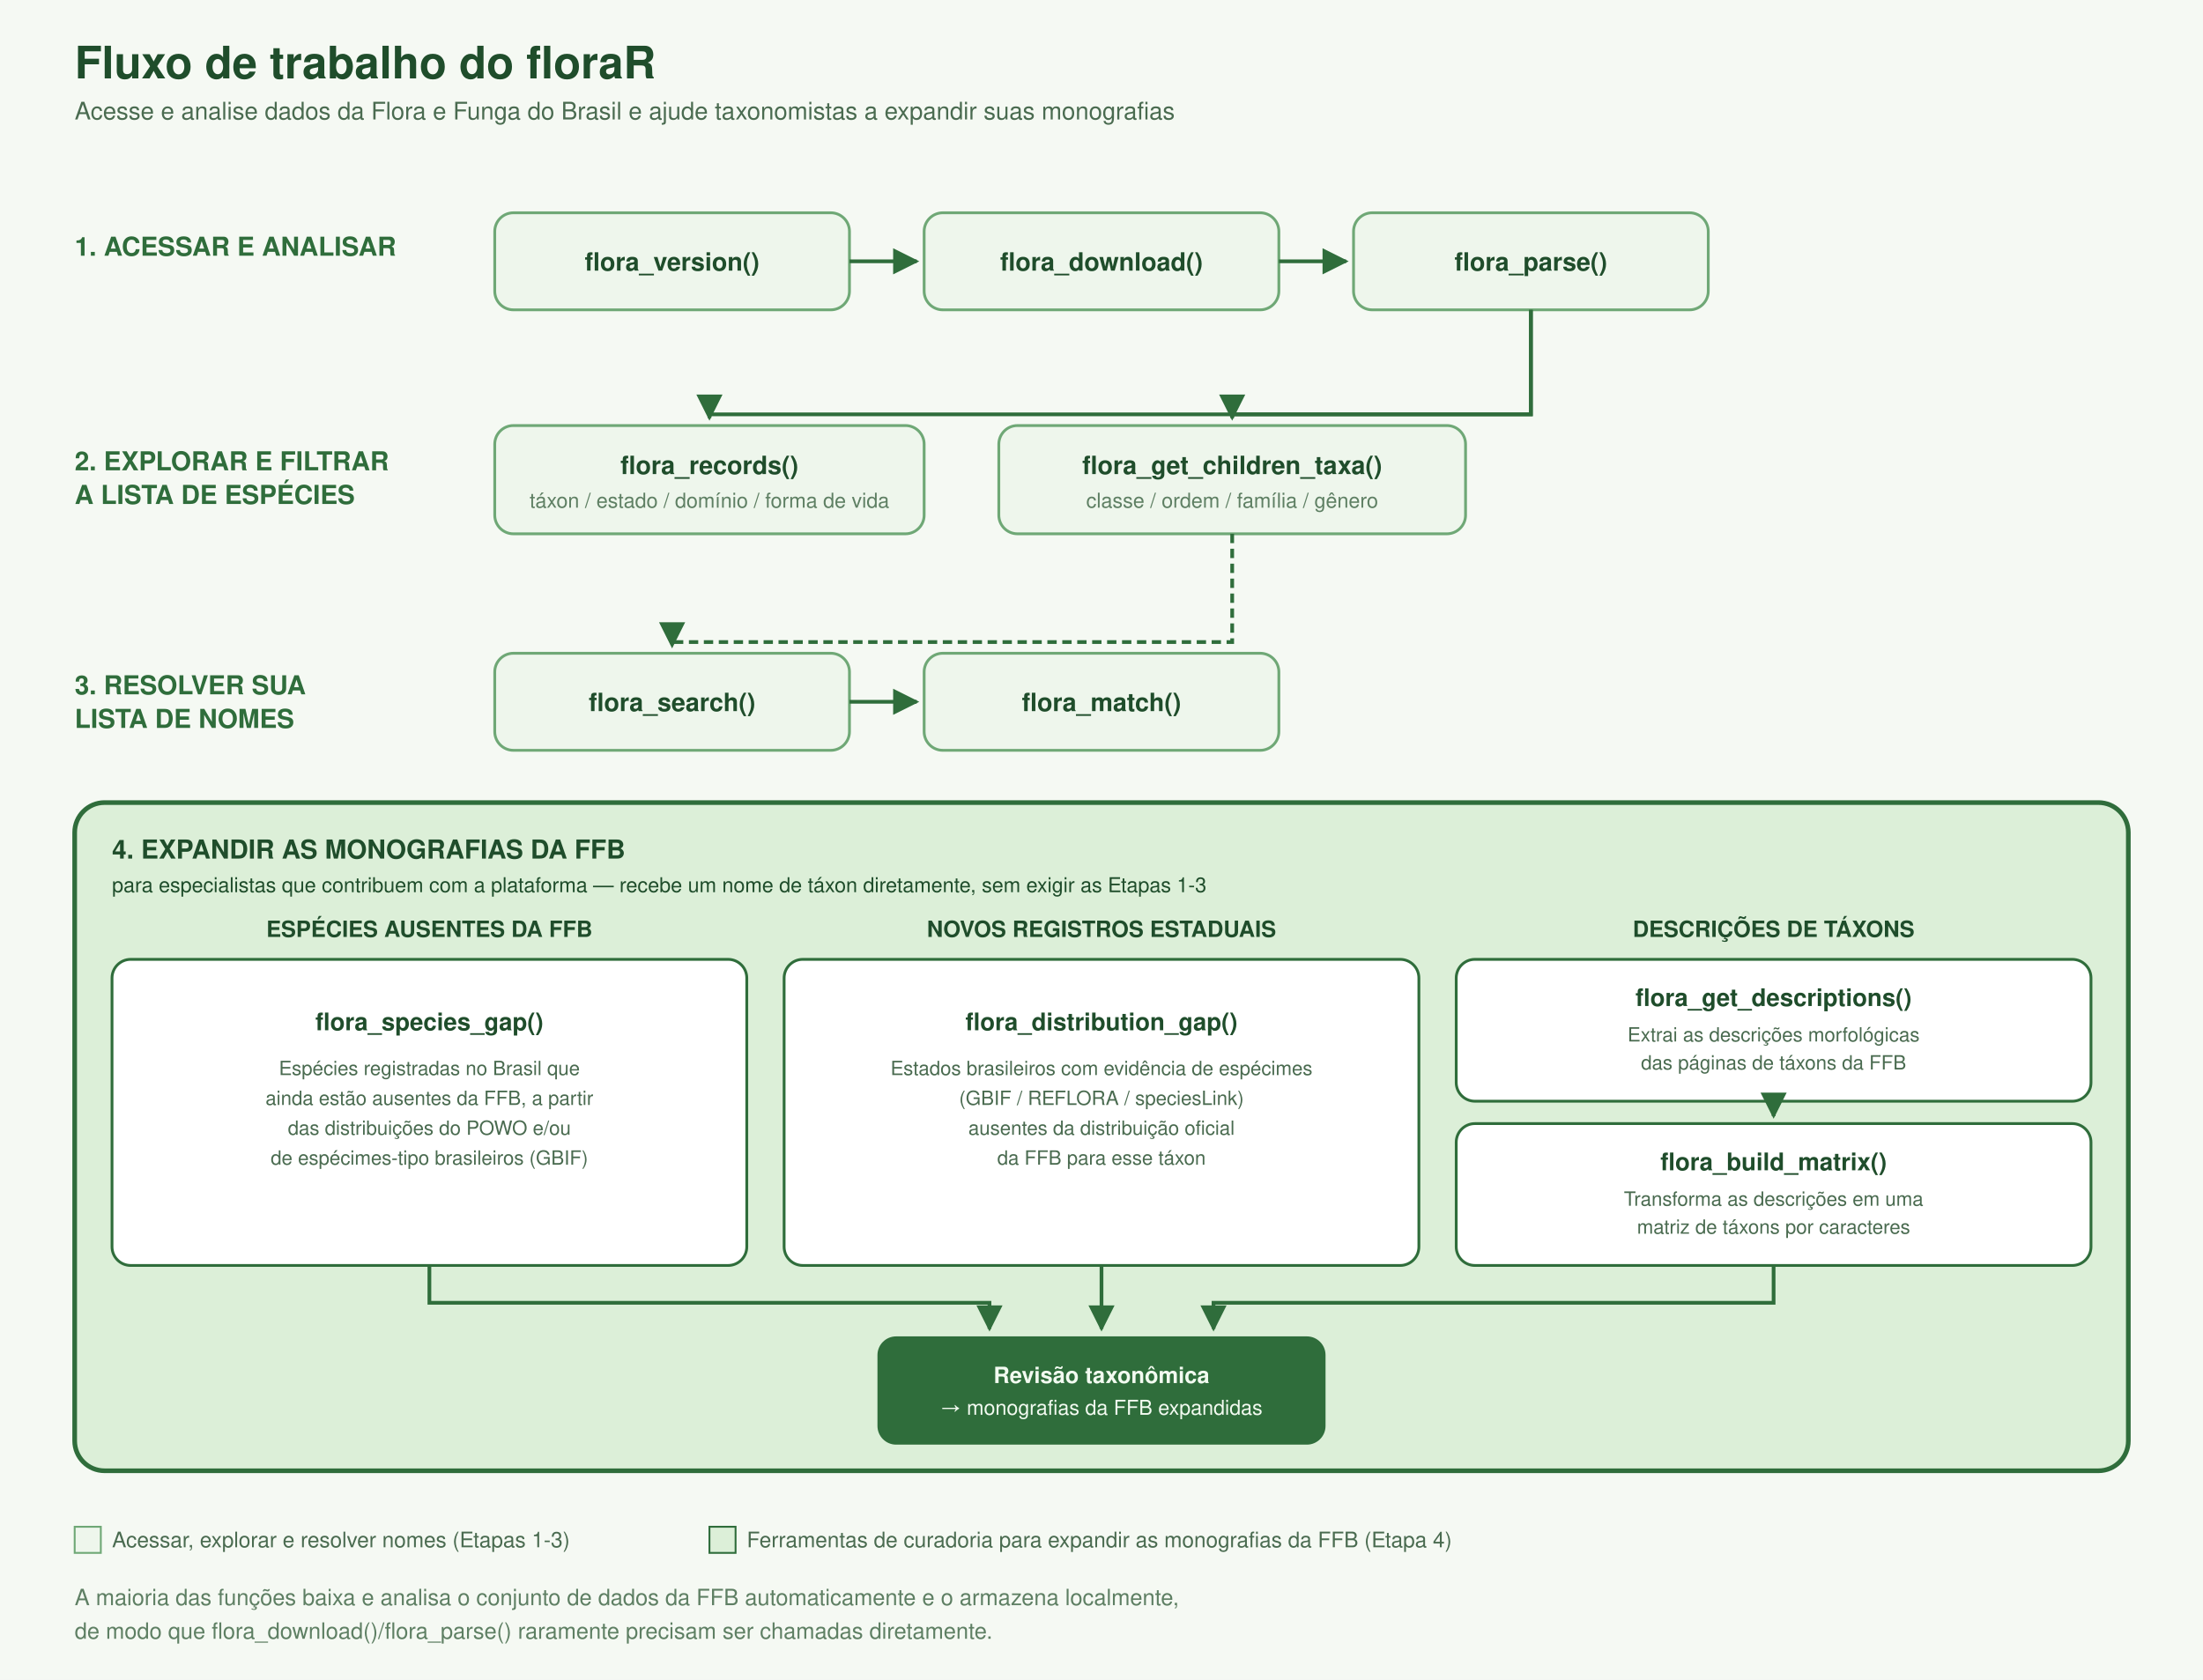
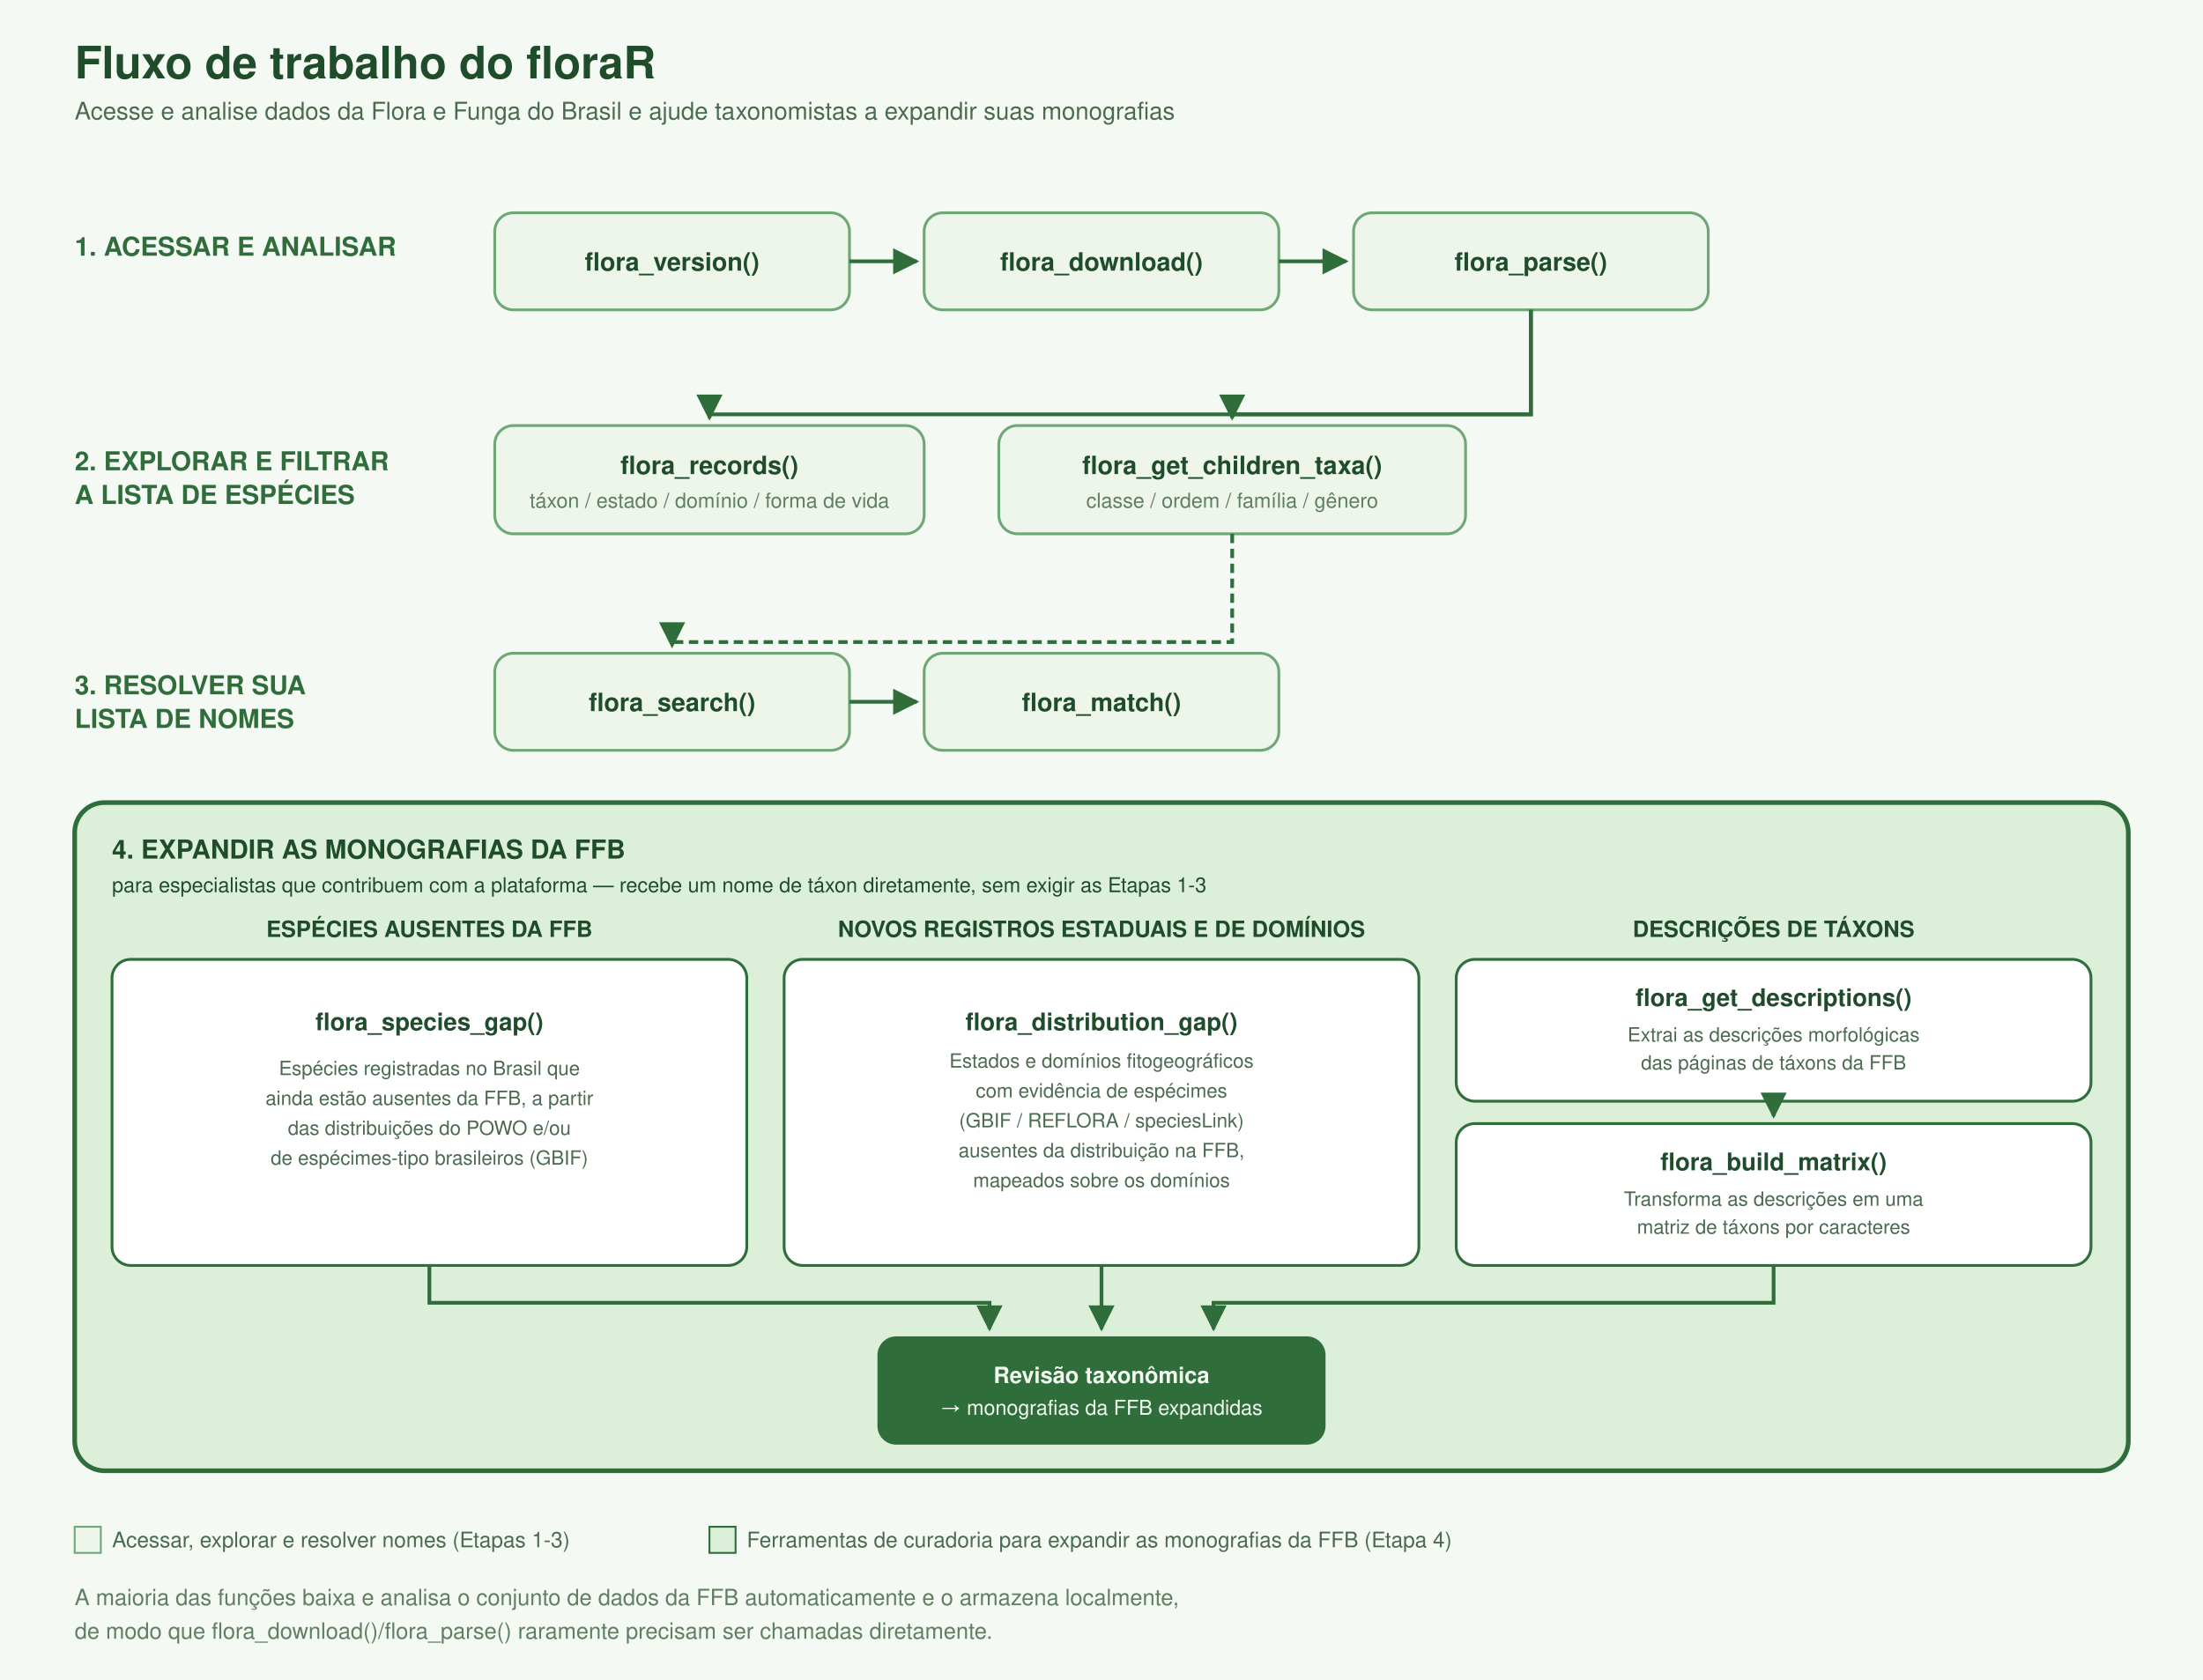
<svg xmlns="http://www.w3.org/2000/svg" viewBox="0 0 1180 900" font-family="Helvetica, Arial, sans-serif">
  <defs>
    <marker id="arrow" viewBox="0 0 10 10" refX="9" refY="5" markerWidth="7" markerHeight="7" orient="auto-start-reverse">
      <path d="M0,0 L10,5 L0,10 z" fill="#2F6D3B" />
    </marker>
  </defs>
  <rect x="0" y="0" width="1180" height="900" fill="#F5F9F3" />
  <text x="40" y="42" font-size="24" font-weight="700" fill="#1F4D2B">Fluxo de trabalho do floraR</text>
  <text x="40" y="64" font-size="13" fill="#4A6B50">Acesse e analise dados da Flora e Funga do Brasil e ajude taxonomistas a expandir suas monografias</text>
  <text x="40" y="137" font-size="14" font-weight="700" fill="#2F6D3B">1. ACESSAR E ANALISAR</text>
  <g font-size="13.5">
    <rect x="265" y="114" width="190" height="52" rx="10" fill="#EEF6EC" stroke="#6FA876" stroke-width="1.5" />
    <text x="360" y="145" text-anchor="middle" fill="#1F4D2B" font-weight="600">flora_version()</text>
    <rect x="495" y="114" width="190" height="52" rx="10" fill="#EEF6EC" stroke="#6FA876" stroke-width="1.5" />
    <text x="590" y="145" text-anchor="middle" fill="#1F4D2B" font-weight="600">flora_download()</text>
    <rect x="725" y="114" width="190" height="52" rx="10" fill="#EEF6EC" stroke="#6FA876" stroke-width="1.5" />
    <text x="820" y="145" text-anchor="middle" fill="#1F4D2B" font-weight="600">flora_parse()</text>
  </g>
  <line x1="455" y1="140" x2="491" y2="140" stroke="#2F6D3B" stroke-width="2" marker-end="url(#arrow)" />
  <line x1="685" y1="140" x2="721" y2="140" stroke="#2F6D3B" stroke-width="2" marker-end="url(#arrow)" />
  <path d="M820,166 L820,222 L380,222 L380,224" fill="none" stroke="#2F6D3B" stroke-width="2" marker-end="url(#arrow)" />
  <path d="M820,166 L820,222 L660,222 L660,224" fill="none" stroke="#2F6D3B" stroke-width="2" marker-end="url(#arrow)" />
  <text font-size="14" font-weight="700" fill="#2F6D3B">
    <tspan x="40" y="252">2. EXPLORAR E FILTRAR</tspan>
    <tspan x="40" y="270">A LISTA DE ESPÉCIES</tspan>
  </text>
  <g font-size="13.5">
    <rect x="265" y="228" width="230" height="58" rx="10" fill="#EEF6EC" stroke="#6FA876" stroke-width="1.5" />
    <text x="380" y="254" text-anchor="middle" fill="#1F4D2B" font-weight="600">flora_records()</text>
    <text x="380" y="272" text-anchor="middle" fill="#5E7F63" font-size="11">táxon / estado / domínio / forma de vida</text>
    <rect x="535" y="228" width="250" height="58" rx="10" fill="#EEF6EC" stroke="#6FA876" stroke-width="1.5" />
    <text x="660" y="254" text-anchor="middle" fill="#1F4D2B" font-weight="600">flora_get_children_taxa()</text>
    <text x="660" y="272" text-anchor="middle" fill="#5E7F63" font-size="11">classe / ordem / família / gênero</text>
  </g>
  <path d="M660,286 L660,344 L360,344 L360,346" fill="none" stroke="#2F6D3B" stroke-width="2" stroke-dasharray="5 3" marker-end="url(#arrow)" />
  <text font-size="14" font-weight="700" fill="#2F6D3B">
    <tspan x="40" y="372">3. RESOLVER SUA</tspan>
    <tspan x="40" y="390">LISTA DE NOMES</tspan>
  </text>
  <g font-size="13.5">
    <rect x="265" y="350" width="190" height="52" rx="10" fill="#EEF6EC" stroke="#6FA876" stroke-width="1.5" />
    <text x="360" y="381" text-anchor="middle" fill="#1F4D2B" font-weight="600">flora_search()</text>
    <rect x="495" y="350" width="190" height="52" rx="10" fill="#EEF6EC" stroke="#6FA876" stroke-width="1.5" />
    <text x="590" y="381" text-anchor="middle" fill="#1F4D2B" font-weight="600">flora_match()</text>
  </g>
  <line x1="455" y1="376" x2="491" y2="376" stroke="#2F6D3B" stroke-width="2" marker-end="url(#arrow)" />
  <rect x="40" y="430" width="1100" height="358" rx="16" fill="#DCEFD8" stroke="#2F6D3B" stroke-width="2.5" />
  <text x="60" y="460" font-size="14" font-weight="700" fill="#1F4D2B">4. EXPANDIR AS MONOGRAFIAS DA FFB</text>
  <text x="60" y="478" font-size="11" fill="#1F4D2B">para especialistas que contribuem com a plataforma — recebe um nome de táxon diretamente, sem exigir as Etapas 1-3</text>
  <g font-size="12" font-weight="700" fill="#1F4D2B">
    <text x="230" y="502" text-anchor="middle">ESPÉCIES AUSENTES DA FFB</text>
-     <text x="590" y="502" text-anchor="middle">NOVOS REGISTROS ESTADUAIS</text>
+     <text x="590" y="502" text-anchor="middle">NOVOS REGISTROS ESTADUAIS E DE DOMÍNIOS</text>
    <text x="950" y="502" text-anchor="middle">DESCRIÇÕES DE TÁXONS</text>
  </g>
  <g font-size="13">
    <rect x="60" y="514" width="340" height="164" rx="10" fill="#FFFFFF" stroke="#2F6D3B" stroke-width="1.5" />
    <text x="230" y="552" text-anchor="middle" fill="#1F4D2B" font-weight="600">flora_species_gap()</text>
    <text x="230" y="576" text-anchor="middle" fill="#4A6B50" font-size="10.5">Espécies registradas no Brasil que</text>
    <text x="230" y="592" text-anchor="middle" fill="#4A6B50" font-size="10.5">ainda estão ausentes da FFB, a partir</text>
    <text x="230" y="608" text-anchor="middle" fill="#4A6B50" font-size="10.5">das distribuições do POWO e/ou</text>
    <text x="230" y="624" text-anchor="middle" fill="#4A6B50" font-size="10.5">de espécimes-tipo brasileiros (GBIF)</text>
    <rect x="420" y="514" width="340" height="164" rx="10" fill="#FFFFFF" stroke="#2F6D3B" stroke-width="1.5" />
    <text x="590" y="552" text-anchor="middle" fill="#1F4D2B" font-weight="600">flora_distribution_gap()</text>
-     <text x="590" y="576" text-anchor="middle" fill="#4A6B50" font-size="10.5">Estados brasileiros com evidência de espécimes</text>
-     <text x="590" y="592" text-anchor="middle" fill="#4A6B50" font-size="10.5">(GBIF / REFLORA / speciesLink)</text>
-     <text x="590" y="608" text-anchor="middle" fill="#4A6B50" font-size="10.5">ausentes da distribuição oficial</text>
-     <text x="590" y="624" text-anchor="middle" fill="#4A6B50" font-size="10.5">da FFB para esse táxon</text>
+     <text x="590" y="572" text-anchor="middle" fill="#4A6B50" font-size="10.5">Estados e domínios fitogeográficos</text>
+     <text x="590" y="588" text-anchor="middle" fill="#4A6B50" font-size="10.5">com evidência de espécimes</text>
+     <text x="590" y="604" text-anchor="middle" fill="#4A6B50" font-size="10.5">(GBIF / REFLORA / speciesLink)</text>
+     <text x="590" y="620" text-anchor="middle" fill="#4A6B50" font-size="10.5">ausentes da distribuição na FFB,</text>
+     <text x="590" y="636" text-anchor="middle" fill="#4A6B50" font-size="10.5">mapeados sobre os domínios</text>
    <rect x="780" y="514" width="340" height="76" rx="10" fill="#FFFFFF" stroke="#2F6D3B" stroke-width="1.5" />
    <text x="950" y="539" text-anchor="middle" fill="#1F4D2B" font-weight="600">flora_get_descriptions()</text>
    <text x="950" y="558" text-anchor="middle" fill="#4A6B50" font-size="10.5">Extrai as descrições morfológicas</text>
    <text x="950" y="573" text-anchor="middle" fill="#4A6B50" font-size="10.5">das páginas de táxons da FFB</text>
    <rect x="780" y="602" width="340" height="76" rx="10" fill="#FFFFFF" stroke="#2F6D3B" stroke-width="1.5" />
    <text x="950" y="627" text-anchor="middle" fill="#1F4D2B" font-weight="600">flora_build_matrix()</text>
    <text x="950" y="646" text-anchor="middle" fill="#4A6B50" font-size="10.5">Transforma as descrições em uma</text>
    <text x="950" y="661" text-anchor="middle" fill="#4A6B50" font-size="10.5">matriz de táxons por caracteres</text>
  </g>
  <line x1="950" y1="590" x2="950" y2="598" stroke="#2F6D3B" stroke-width="2" marker-end="url(#arrow)" />
  <rect x="470" y="716" width="240" height="58" rx="10" fill="#2F6D3B" />
  <text x="590" y="741" text-anchor="middle" fill="#F2FAF0" font-weight="700">Revisão taxonômica</text>
  <text x="590" y="758" text-anchor="middle" fill="#F2FAF0" font-size="11">→ monografias da FFB expandidas</text>
  <path d="M230,678 L230,698 L530,698 L530,712" fill="none" stroke="#2F6D3B" stroke-width="2" marker-end="url(#arrow)" />
  <line x1="590" y1="678" x2="590" y2="712" stroke="#2F6D3B" stroke-width="2" marker-end="url(#arrow)" />
  <path d="M950,678 L950,698 L650,698 L650,712" fill="none" stroke="#2F6D3B" stroke-width="2" marker-end="url(#arrow)" />
  <g font-size="11.5" fill="#4A6B50">
    <rect x="40" y="818" width="14" height="14" fill="#EEF6EC" stroke="#6FA876" />
    <text x="60" y="829">Acessar, explorar e resolver nomes (Etapas 1-3)</text>
    <rect x="380" y="818" width="14" height="14" fill="#DCEFD8" stroke="#2F6D3B" />
    <text x="400" y="829">Ferramentas de curadoria para expandir as monografias da FFB (Etapa 4)</text>
  </g>
  <text x="40" y="860" font-size="12" fill="#5E7F63">A maioria das funções baixa e analisa o conjunto de dados da FFB automaticamente e o armazena localmente,</text>
  <text x="40" y="878" font-size="12" fill="#5E7F63">de modo que flora_download()/flora_parse() raramente precisam ser chamadas diretamente.</text>
</svg>
